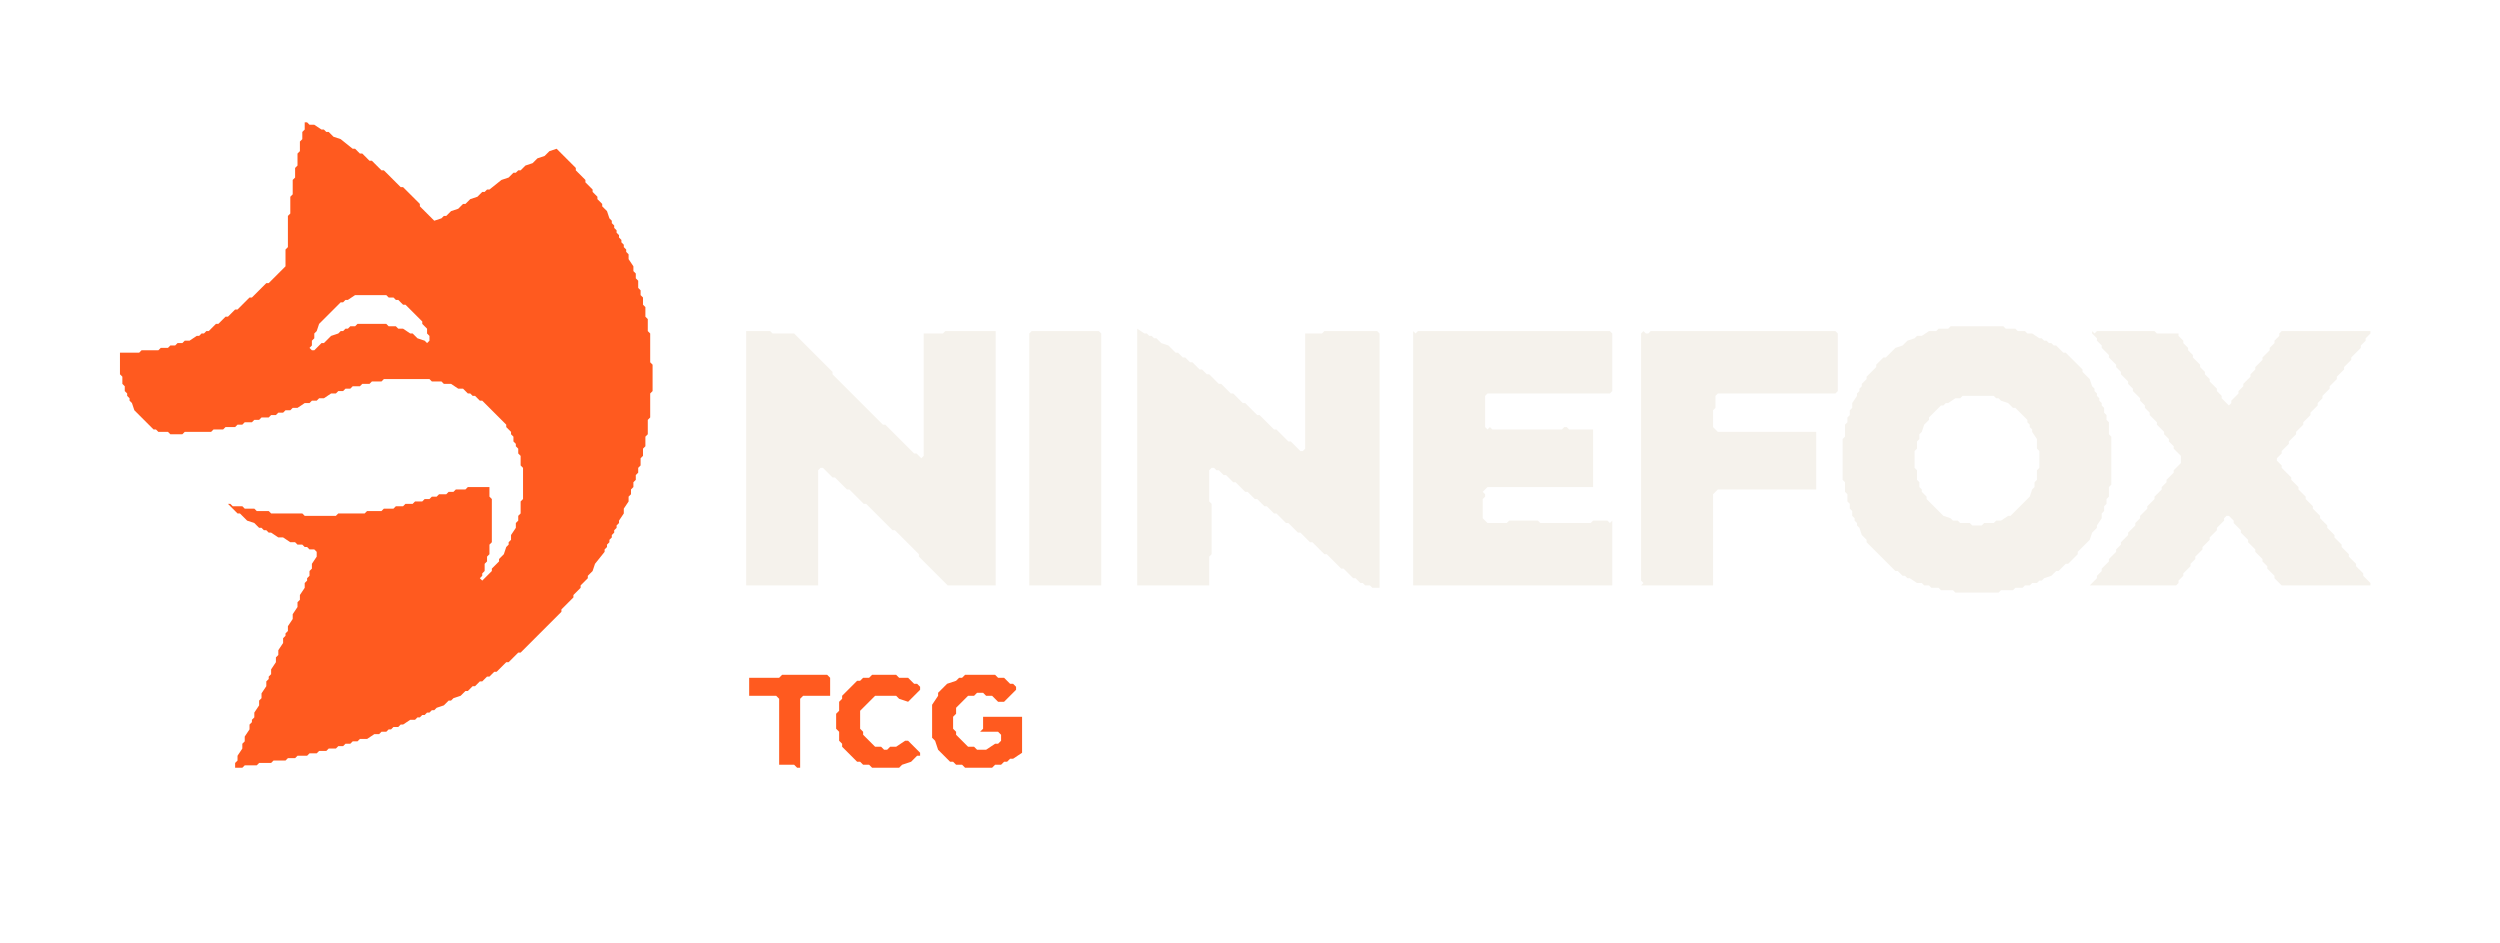
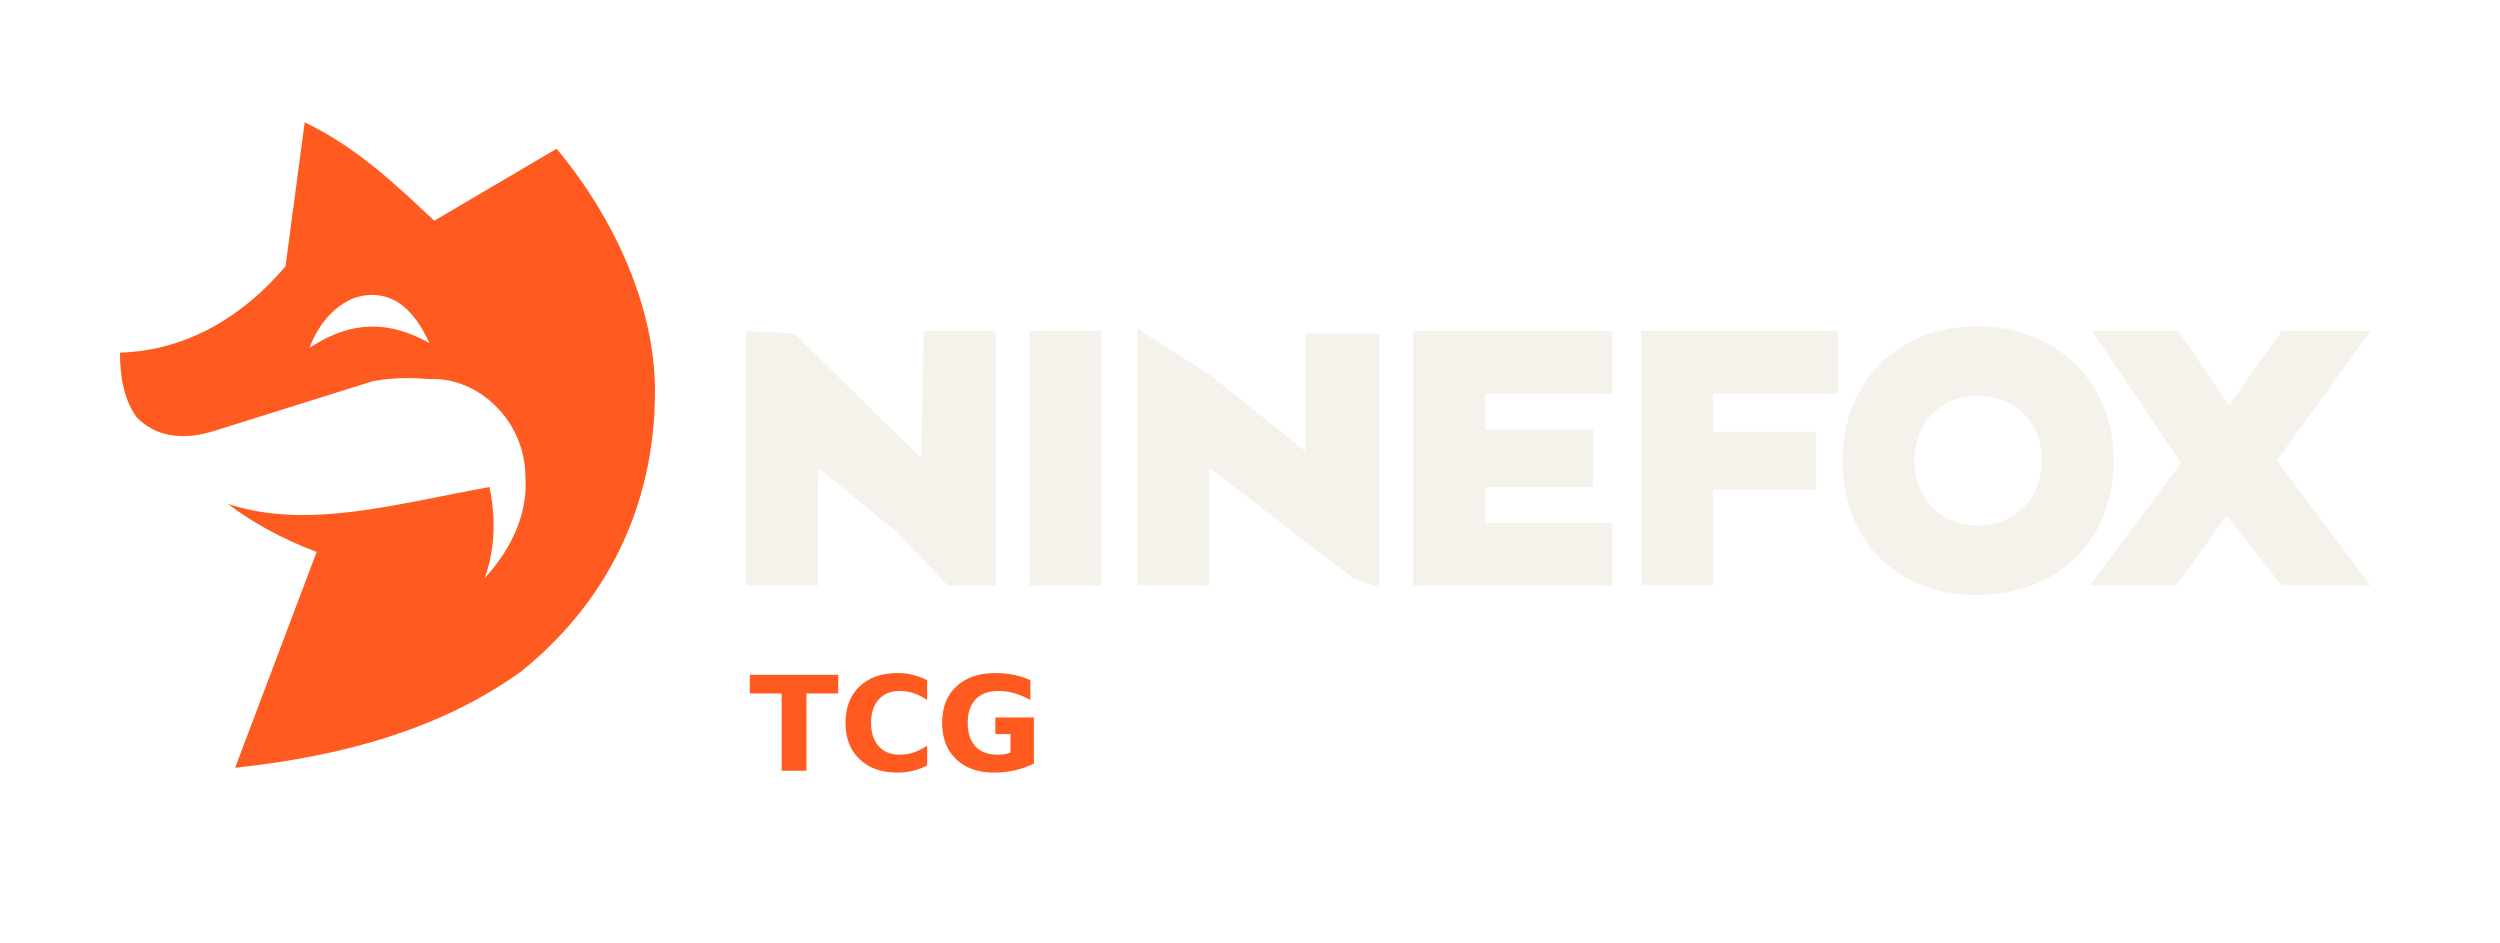
<svg xmlns="http://www.w3.org/2000/svg" width="1042" height="393" viewBox="0 0 1042 393" role="img" aria-label="ninefox-tcg-negativa">
-   <path fill="#FF5A1F" fill-rule="evenodd" d="M184,14 L181,15 L179,17 L176,18 L174,20 L171,21 L169,23 L168,23 L167,24 L166,24 L164,26 L161,27 L156,31 L155,31 L154,32 L153,32 L151,34 L148,35 L146,37 L145,37 L143,39 L140,40 L138,42 L137,42 L136,43 L133,44 L127,38 L127,37 L120,30 L119,30 L112,23 L111,23 L107,19 L106,19 L103,16 L102,16 L100,14 L99,14 L94,10 L91,9 L89,7 L88,7 L87,6 L86,6 L83,4 L81,4 L80,3 L79,3 L79,6 L78,7 L78,10 L77,11 L77,15 L76,16 L76,21 L75,22 L75,26 L74,27 L74,33 L73,34 L73,41 L72,42 L72,55 L71,56 L71,63 L64,70 L63,70 L57,76 L56,76 L51,81 L50,81 L47,84 L46,84 L43,87 L42,87 L39,90 L38,90 L37,91 L36,91 L35,92 L34,92 L31,94 L29,94 L28,95 L26,95 L25,96 L23,96 L22,97 L19,97 L18,98 L11,98 L10,99 L2,99 L2,108 L3,109 L3,112 L4,113 L4,115 L5,116 L5,117 L6,118 L6,119 L7,120 L8,123 L16,131 L17,131 L18,132 L22,132 L23,133 L28,133 L29,132 L40,132 L41,131 L45,131 L46,130 L50,130 L51,129 L53,129 L54,128 L57,128 L58,127 L60,127 L61,126 L64,126 L65,125 L67,125 L68,124 L70,124 L71,123 L73,123 L74,122 L76,122 L79,120 L81,120 L82,119 L84,119 L85,118 L87,118 L90,116 L92,116 L93,115 L95,115 L96,114 L98,114 L99,113 L102,113 L103,112 L106,112 L107,111 L111,111 L112,110 L131,110 L132,111 L136,111 L137,112 L140,112 L143,114 L145,114 L147,116 L148,116 L149,117 L150,117 L152,119 L153,119 L163,129 L163,130 L165,132 L165,133 L166,134 L166,136 L167,137 L167,138 L168,139 L168,141 L169,142 L169,146 L170,147 L170,160 L169,161 L169,166 L168,167 L168,169 L167,170 L167,172 L165,175 L165,177 L164,178 L164,179 L163,180 L162,183 L160,185 L160,186 L157,189 L157,190 L154,193 L153,192 L153,191 L154,190 L154,187 L155,186 L155,184 L156,183 L156,179 L157,178 L157,160 L156,159 L156,155 L147,155 L146,156 L142,156 L141,157 L139,157 L138,158 L135,158 L134,159 L132,159 L131,160 L129,160 L128,161 L125,161 L124,162 L121,162 L120,163 L117,163 L116,164 L112,164 L111,165 L105,165 L104,166 L93,166 L92,167 L79,167 L78,166 L65,166 L64,165 L59,165 L58,164 L54,164 L53,163 L49,163 L48,162 L47,162 L51,166 L52,166 L55,169 L58,170 L60,172 L61,172 L62,173 L63,173 L64,174 L65,174 L68,176 L70,176 L73,178 L75,178 L76,179 L78,179 L79,180 L80,180 L81,181 L83,181 L84,182 L84,184 L82,187 L82,189 L81,190 L81,192 L80,193 L80,194 L79,195 L79,197 L77,200 L77,202 L76,203 L76,205 L74,208 L74,210 L72,213 L72,215 L71,216 L71,217 L70,218 L70,220 L68,223 L68,225 L67,226 L67,228 L65,231 L65,233 L64,234 L64,235 L63,236 L63,238 L61,241 L61,243 L60,244 L60,246 L58,249 L58,251 L57,252 L57,253 L56,254 L56,256 L54,259 L54,261 L53,262 L53,264 L51,267 L51,269 L50,270 L50,272 L53,272 L54,271 L59,271 L60,270 L65,270 L66,269 L71,269 L72,268 L75,268 L76,267 L80,267 L81,266 L84,266 L85,265 L88,265 L89,264 L92,264 L93,263 L95,263 L96,262 L98,262 L99,261 L101,261 L102,260 L105,260 L108,258 L110,258 L111,257 L113,257 L114,256 L115,256 L116,255 L118,255 L119,254 L120,254 L123,252 L125,252 L126,251 L127,251 L128,250 L129,250 L130,249 L131,249 L132,248 L133,248 L134,247 L137,246 L139,244 L140,244 L141,243 L144,242 L146,240 L147,240 L149,238 L150,238 L152,236 L153,236 L155,234 L156,234 L158,232 L159,232 L163,228 L164,228 L168,224 L169,224 L186,207 L186,206 L191,201 L191,200 L194,197 L194,196 L197,193 L197,192 L199,190 L200,187 L204,182 L204,181 L205,180 L205,179 L206,178 L206,177 L207,176 L207,175 L208,174 L208,173 L209,172 L209,171 L210,170 L210,169 L212,166 L212,164 L214,161 L214,159 L215,158 L215,156 L216,155 L216,153 L217,152 L217,150 L218,149 L218,147 L219,146 L219,143 L220,142 L220,139 L221,138 L221,134 L222,133 L222,127 L223,126 L223,116 L224,115 L224,104 L223,103 L223,91 L222,90 L222,85 L221,84 L221,80 L220,79 L220,76 L219,75 L219,73 L218,72 L218,69 L217,68 L217,66 L216,65 L216,63 L214,60 L214,58 L213,57 L213,56 L212,55 L212,54 L211,53 L211,52 L210,51 L210,50 L209,49 L209,48 L208,47 L208,46 L207,45 L207,44 L206,43 L205,40 L203,38 L203,37 L201,35 L201,34 L199,32 L199,31 L196,28 L196,27 L192,23 L192,22 Z M152,193 L153,192 L154,193 L153,194 Z M81,97 L82,96 L82,94 L83,93 L83,91 L84,90 L85,87 L94,78 L95,78 L96,77 L97,77 L100,75 L113,75 L114,76 L116,76 L117,77 L118,77 L120,79 L121,79 L128,86 L128,87 L130,89 L130,91 L131,92 L131,94 L130,95 L129,94 L126,93 L124,91 L123,91 L120,89 L118,89 L117,88 L114,88 L113,87 L101,87 L100,88 L98,88 L97,89 L96,89 L95,90 L94,90 L93,91 L90,92 L87,95 L86,95 L83,98 L82,98 Z" transform="translate(48 48)" />
-   <path fill="#F5F2EC" fill-rule="evenodd" d="M566,6 L566,7 L568,9 L568,10 L570,12 L570,13 L573,16 L573,17 L576,20 L576,21 L578,23 L578,24 L581,27 L581,28 L583,30 L583,31 L586,34 L586,35 L588,37 L588,38 L590,40 L590,41 L593,44 L593,45 L596,48 L596,49 L598,51 L598,52 L600,54 L600,55 L603,58 L603,61 L600,64 L600,65 L597,68 L597,69 L595,71 L595,72 L592,75 L592,76 L589,79 L589,80 L586,83 L586,84 L584,86 L584,87 L581,90 L581,91 L578,94 L578,95 L576,97 L576,98 L573,101 L573,102 L570,105 L570,106 L568,108 L568,109 L565,112 L601,112 L602,111 L602,110 L604,108 L604,107 L607,104 L607,103 L609,101 L609,100 L612,97 L612,96 L615,93 L615,92 L618,89 L618,88 L621,85 L621,84 L622,83 L623,83 L625,85 L625,86 L628,89 L628,90 L631,93 L631,94 L634,97 L634,98 L637,101 L637,102 L639,104 L639,105 L642,108 L642,109 L645,112 L682,112 L682,111 L679,108 L679,107 L676,104 L676,103 L673,100 L673,99 L670,96 L670,95 L667,92 L667,91 L664,88 L664,87 L661,84 L661,83 L658,80 L658,79 L655,76 L655,75 L652,72 L652,71 L649,68 L649,67 L645,63 L645,62 L643,60 L643,59 L645,57 L645,56 L648,53 L648,52 L651,49 L651,48 L654,45 L654,44 L657,41 L657,40 L660,37 L660,36 L662,34 L662,33 L665,30 L665,29 L668,26 L668,25 L671,22 L671,21 L674,18 L674,17 L678,13 L678,12 L680,10 L680,9 L682,7 L682,6 L645,6 L644,7 L644,8 L642,10 L642,11 L640,13 L640,14 L637,17 L637,18 L634,21 L634,22 L632,24 L632,25 L629,28 L629,29 L627,31 L627,32 L624,35 L624,36 L623,37 L620,34 L620,33 L618,31 L618,30 L615,27 L615,26 L613,24 L613,23 L611,21 L611,20 L608,17 L608,16 L606,14 L606,13 L604,11 L604,10 L602,8 L602,7 L593,7 L592,6 L568,6 L567,7 Z M459,6 L382,6 L381,7 L380,7 L379,6 L378,7 L378,110 L379,111 L378,112 L408,112 L408,74 L410,72 L451,72 L451,48 L410,48 L408,46 L408,39 L409,38 L409,33 L410,32 L459,32 L460,31 L460,7 Z M283,6 L283,112 L366,112 L366,85 L365,86 L364,85 L358,85 L357,86 L336,86 L335,85 L323,85 L322,86 L314,86 L312,84 L312,76 L313,75 L313,74 L312,73 L314,71 L358,71 L358,47 L348,47 L347,46 L346,46 L345,47 L316,47 L315,46 L314,47 L313,46 L313,33 L314,32 L365,32 L366,31 L366,7 L365,6 L285,6 L284,7 Z M124,6 L123,7 L123,112 L153,112 L153,7 L152,6 Z M5,6 L5,112 L35,112 L35,64 L36,63 L37,63 L41,67 L42,67 L47,72 L48,72 L54,78 L55,78 L66,89 L67,89 L77,99 L77,100 L89,112 L109,112 L109,6 L88,6 L87,7 L79,7 L79,58 L78,59 L76,57 L75,57 L63,45 L62,45 L41,24 L41,23 L25,7 L16,7 L15,6 Z M168,5 L168,112 L198,112 L198,100 L199,99 L199,78 L198,77 L198,64 L199,63 L200,63 L201,64 L202,64 L204,66 L205,66 L208,69 L209,69 L213,73 L214,73 L217,76 L218,76 L221,79 L222,79 L225,82 L226,82 L230,86 L231,86 L235,90 L236,90 L240,94 L241,94 L246,99 L247,99 L253,105 L254,105 L258,109 L259,109 L261,111 L262,111 L263,112 L265,112 L266,113 L269,113 L269,7 L268,6 L246,6 L245,7 L238,7 L238,55 L237,56 L236,56 L232,52 L231,52 L226,47 L225,47 L219,41 L218,41 L213,36 L212,36 L208,32 L207,32 L203,28 L202,28 L198,24 L197,24 L195,22 L194,22 L191,19 L190,19 L188,17 L187,17 L185,15 L184,15 L181,12 L178,11 L176,9 L175,9 L174,8 L173,8 L172,7 L171,7 Z M498,6 L495,8 L493,8 L492,9 L489,10 L487,12 L484,13 L480,17 L479,17 L476,20 L476,21 L472,25 L472,26 L470,28 L470,29 L469,30 L469,31 L468,32 L468,33 L466,36 L466,38 L465,39 L465,41 L464,42 L464,44 L463,45 L463,50 L462,51 L462,68 L463,69 L463,73 L464,74 L464,77 L465,78 L465,80 L466,81 L466,83 L467,84 L467,85 L468,86 L468,87 L469,88 L470,91 L472,93 L472,94 L484,106 L485,106 L487,108 L488,108 L489,109 L490,109 L493,111 L495,111 L496,112 L498,112 L499,113 L502,113 L503,114 L508,114 L509,115 L527,115 L528,114 L533,114 L534,113 L537,113 L538,112 L540,112 L541,111 L543,111 L544,110 L545,110 L546,109 L549,108 L551,106 L552,106 L555,103 L556,103 L560,99 L560,98 L565,93 L566,90 L568,88 L568,87 L570,84 L570,82 L571,81 L571,79 L572,78 L572,76 L573,75 L573,71 L574,70 L574,50 L573,49 L573,44 L572,43 L572,41 L571,40 L571,38 L570,37 L570,36 L569,35 L569,34 L568,33 L568,32 L567,31 L567,30 L566,29 L565,26 L562,23 L562,22 L555,15 L554,15 L551,12 L550,12 L549,11 L548,11 L547,10 L546,10 L545,9 L544,9 L541,7 L539,7 L538,6 L535,6 L534,5 L530,5 L529,4 L507,4 L506,5 L502,5 L501,6 Z M512,33 L525,33 L526,34 L527,34 L528,35 L531,36 L533,38 L534,38 L539,43 L539,44 L540,45 L540,46 L541,47 L541,48 L543,51 L543,55 L544,56 L544,63 L543,64 L543,68 L542,69 L542,71 L541,72 L540,75 L532,83 L531,83 L528,85 L526,85 L525,86 L521,86 L520,87 L516,87 L515,86 L511,86 L510,85 L508,85 L507,84 L504,83 L497,76 L497,75 L495,73 L495,72 L494,71 L494,69 L493,68 L493,64 L492,63 L492,56 L493,55 L493,52 L494,51 L494,49 L495,48 L496,45 L498,43 L498,42 L503,37 L504,37 L505,36 L506,36 L509,34 L511,34 Z" transform="translate(306 132)" />
-   <path fill="#FF5A1F" fill-rule="evenodd" d="M68,11 L68,12 L66,15 L66,26 L67,27 L68,30 L72,34 L73,34 L74,35 L76,35 L77,36 L86,36 L87,35 L89,35 L90,34 L91,34 L92,33 L93,33 L96,31 L96,19 L83,19 L83,23 L82,24 L88,24 L89,25 L89,27 L88,28 L87,28 L84,30 L81,30 L80,29 L78,29 L74,25 L74,24 L73,23 L73,19 L74,18 L74,16 L78,12 L80,12 L81,11 L83,11 L84,12 L86,12 L88,14 L90,14 L94,10 L94,9 L93,8 L92,8 L90,6 L88,6 L87,5 L77,5 L76,6 L75,6 L74,7 L71,8 Z M43,6 L42,7 L41,7 L36,12 L36,13 L35,14 L35,17 L34,18 L34,23 L35,24 L35,27 L36,28 L36,29 L41,34 L42,34 L43,35 L45,35 L46,36 L55,36 L56,35 L59,34 L61,32 L62,32 L62,31 L58,27 L57,27 L54,29 L52,29 L51,30 L50,30 L49,29 L47,29 L43,25 L43,24 L42,23 L42,17 L47,12 L54,12 L55,13 L58,14 L62,10 L62,9 L61,8 L60,8 L58,6 L55,6 L54,5 L46,5 L45,6 Z M5,6 L5,12 L14,12 L15,13 L15,35 L20,35 L21,36 L22,36 L22,13 L23,12 L32,12 L32,6 L31,5 L16,5 L15,6 Z" transform="translate(306 275) scale(1.25)" />
+   <path fill="#FF5A1F" fill-rule="evenodd" d="M79 3 C100 13 116 28 133 44 L184 14 C209 44 225 81 225 115 C225 164 204 204 169 232 C137 255 97 267 50 272 L84 182 C70 177 56 169 47 162 C80 173 117 162 156 155 C159 169 158 182 154 193 C166 180 172 165 171 151 C171 127 151 109 131 110 C119 109 112 110 107 111 L40 132 C26 136 16 133 9 126 C4 119 2 110 2 99 C31 98 54 83 71 63 Z M81 97 C85 86 94 76 105 75 C117 74 125 82 131 95 C115 86 99 85 81 97 Z" transform="translate(48 48)" />
+   <path fill="#F5F2EC" fill-rule="evenodd" d="M5 6 L25 7 L78 59 L79 6 H109 V112 H89 L67 89 L35 63 V112 H5 Z M123 6 H153 V112 H123 Z M168 5 L198 24 L238 56 V7 H269 V113 L258 109 L198 63 V112 H168 Z M283 6 H366 V32 H313 V47 H358 V71 H313 V86 H366 V112 H283 Z M378 6 H460 V32 H408 V48 H451 V72 H408 V112 H378 Z M518 4 C551 4 575 27 575 60 C575 93 552 116 518 116 C484 116 462 93 462 60 C462 27 485 4 518 4 Z M518 33 C503 33 492 44 492 60 C492 76 503 87 518 87 C534 87 545 76 545 60 C545 44 534 33 518 33 Z M566 6 H602 L623 37 L645 6 H682 L643 60 L682 112 H645 L622 83 L601 112 H565 L603 61 Z" transform="translate(306 132)" />
+   <path fill="#FF5A1F" fill-rule="evenodd" d="M5.214 5.0H34.707V11.237H24.097V37.0H15.845V11.237H5.214ZM64.349 35.242Q62.077 36.421 59.612 37.021Q57.147 37.622 54.468 37.622Q46.474 37.622 41.801 33.153Q37.129 28.684 37.129 21.032Q37.129 13.359 41.801 8.89Q46.474 4.421 54.468 4.421Q57.147 4.421 59.612 5.021Q62.077 5.622 64.349 6.8V13.423Q62.056 11.859 59.827 11.13Q57.597 10.401 55.133 10.401Q50.717 10.401 48.188 13.23Q45.659 16.06 45.659 21.032Q45.659 25.983 48.188 28.812Q50.717 31.642 55.133 31.642Q57.597 31.642 59.827 30.913Q62.056 30.184 64.349 28.62ZM99.95 34.621Q96.863 36.121 93.541 36.871Q90.219 37.622 86.683 37.622Q78.688 37.622 74.015 33.153Q69.343 28.684 69.343 21.032Q69.343 13.295 74.101 8.858Q78.859 4.421 87.133 4.421Q90.326 4.421 93.252 5.021Q96.177 5.622 98.771 6.8V13.423Q96.092 11.902 93.445 11.151Q90.798 10.401 88.14 10.401Q83.21 10.401 80.542 13.155Q77.873 15.91 77.873 21.032Q77.873 26.112 80.445 28.877Q83.017 31.642 87.754 31.642Q89.04 31.642 90.144 31.481Q91.248 31.32 92.127 30.977V24.762H87.09V19.232H99.95Z" transform="translate(306 275) scale(1.25)" />
</svg>
